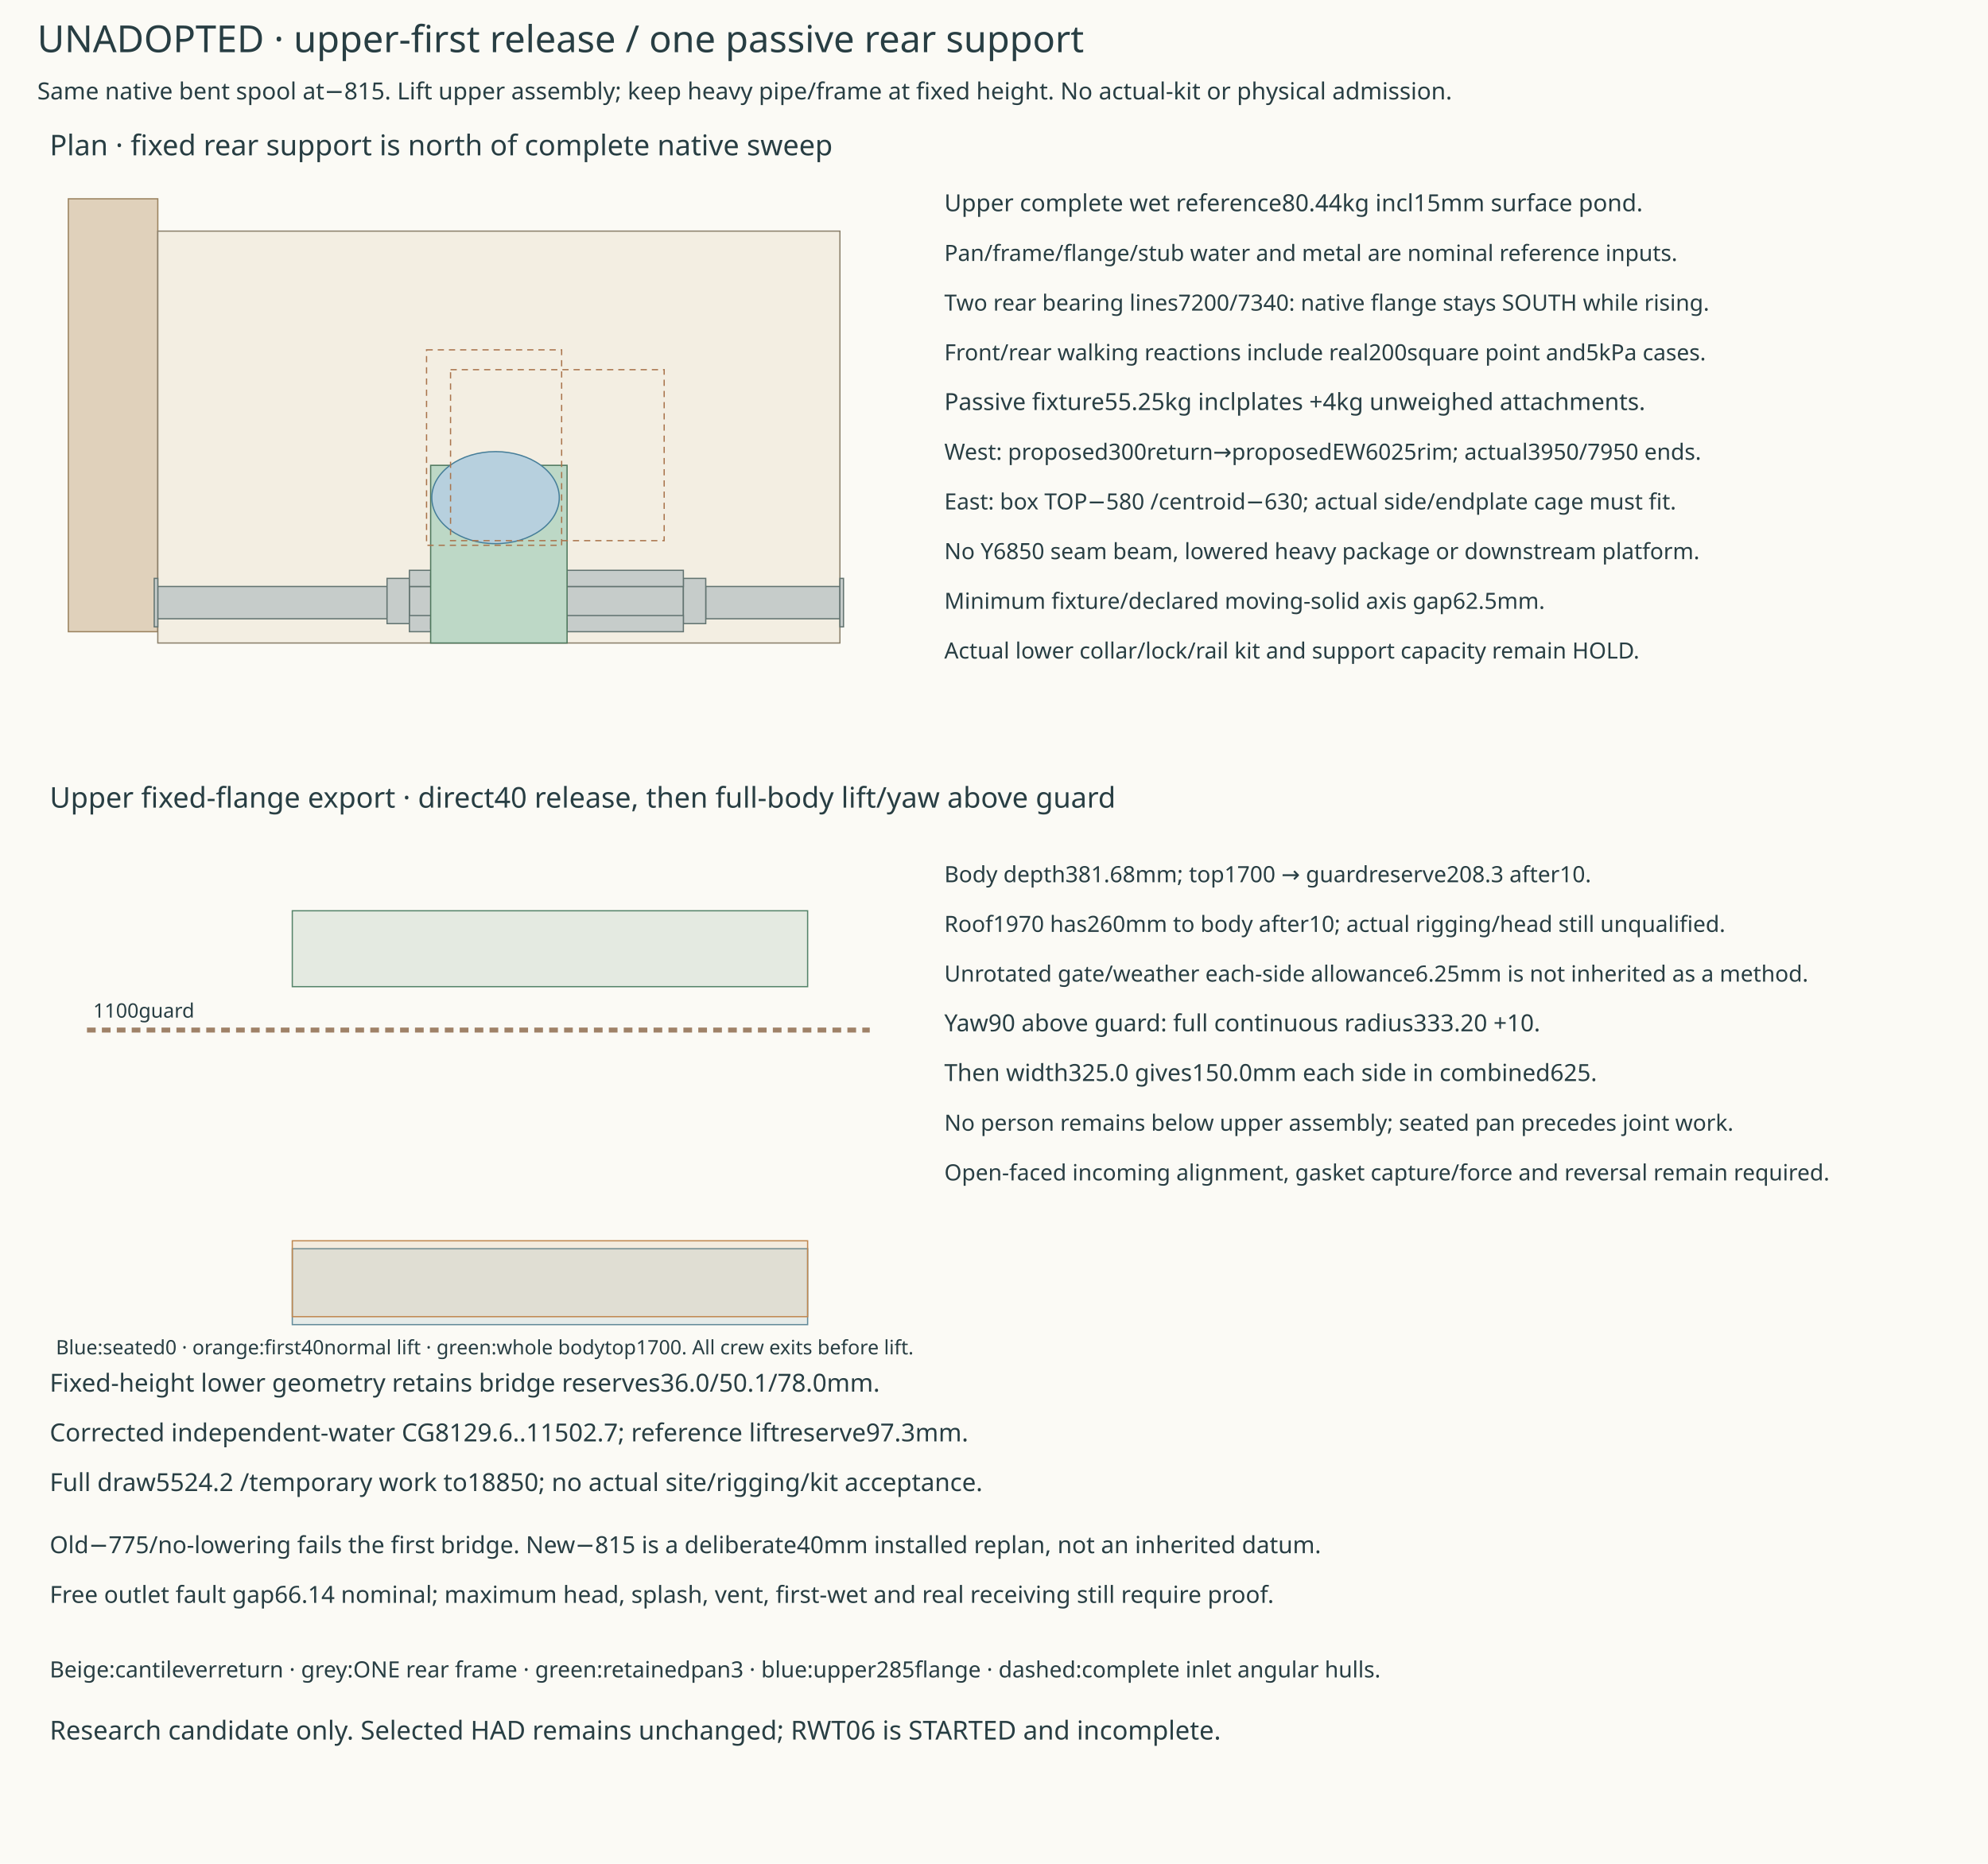
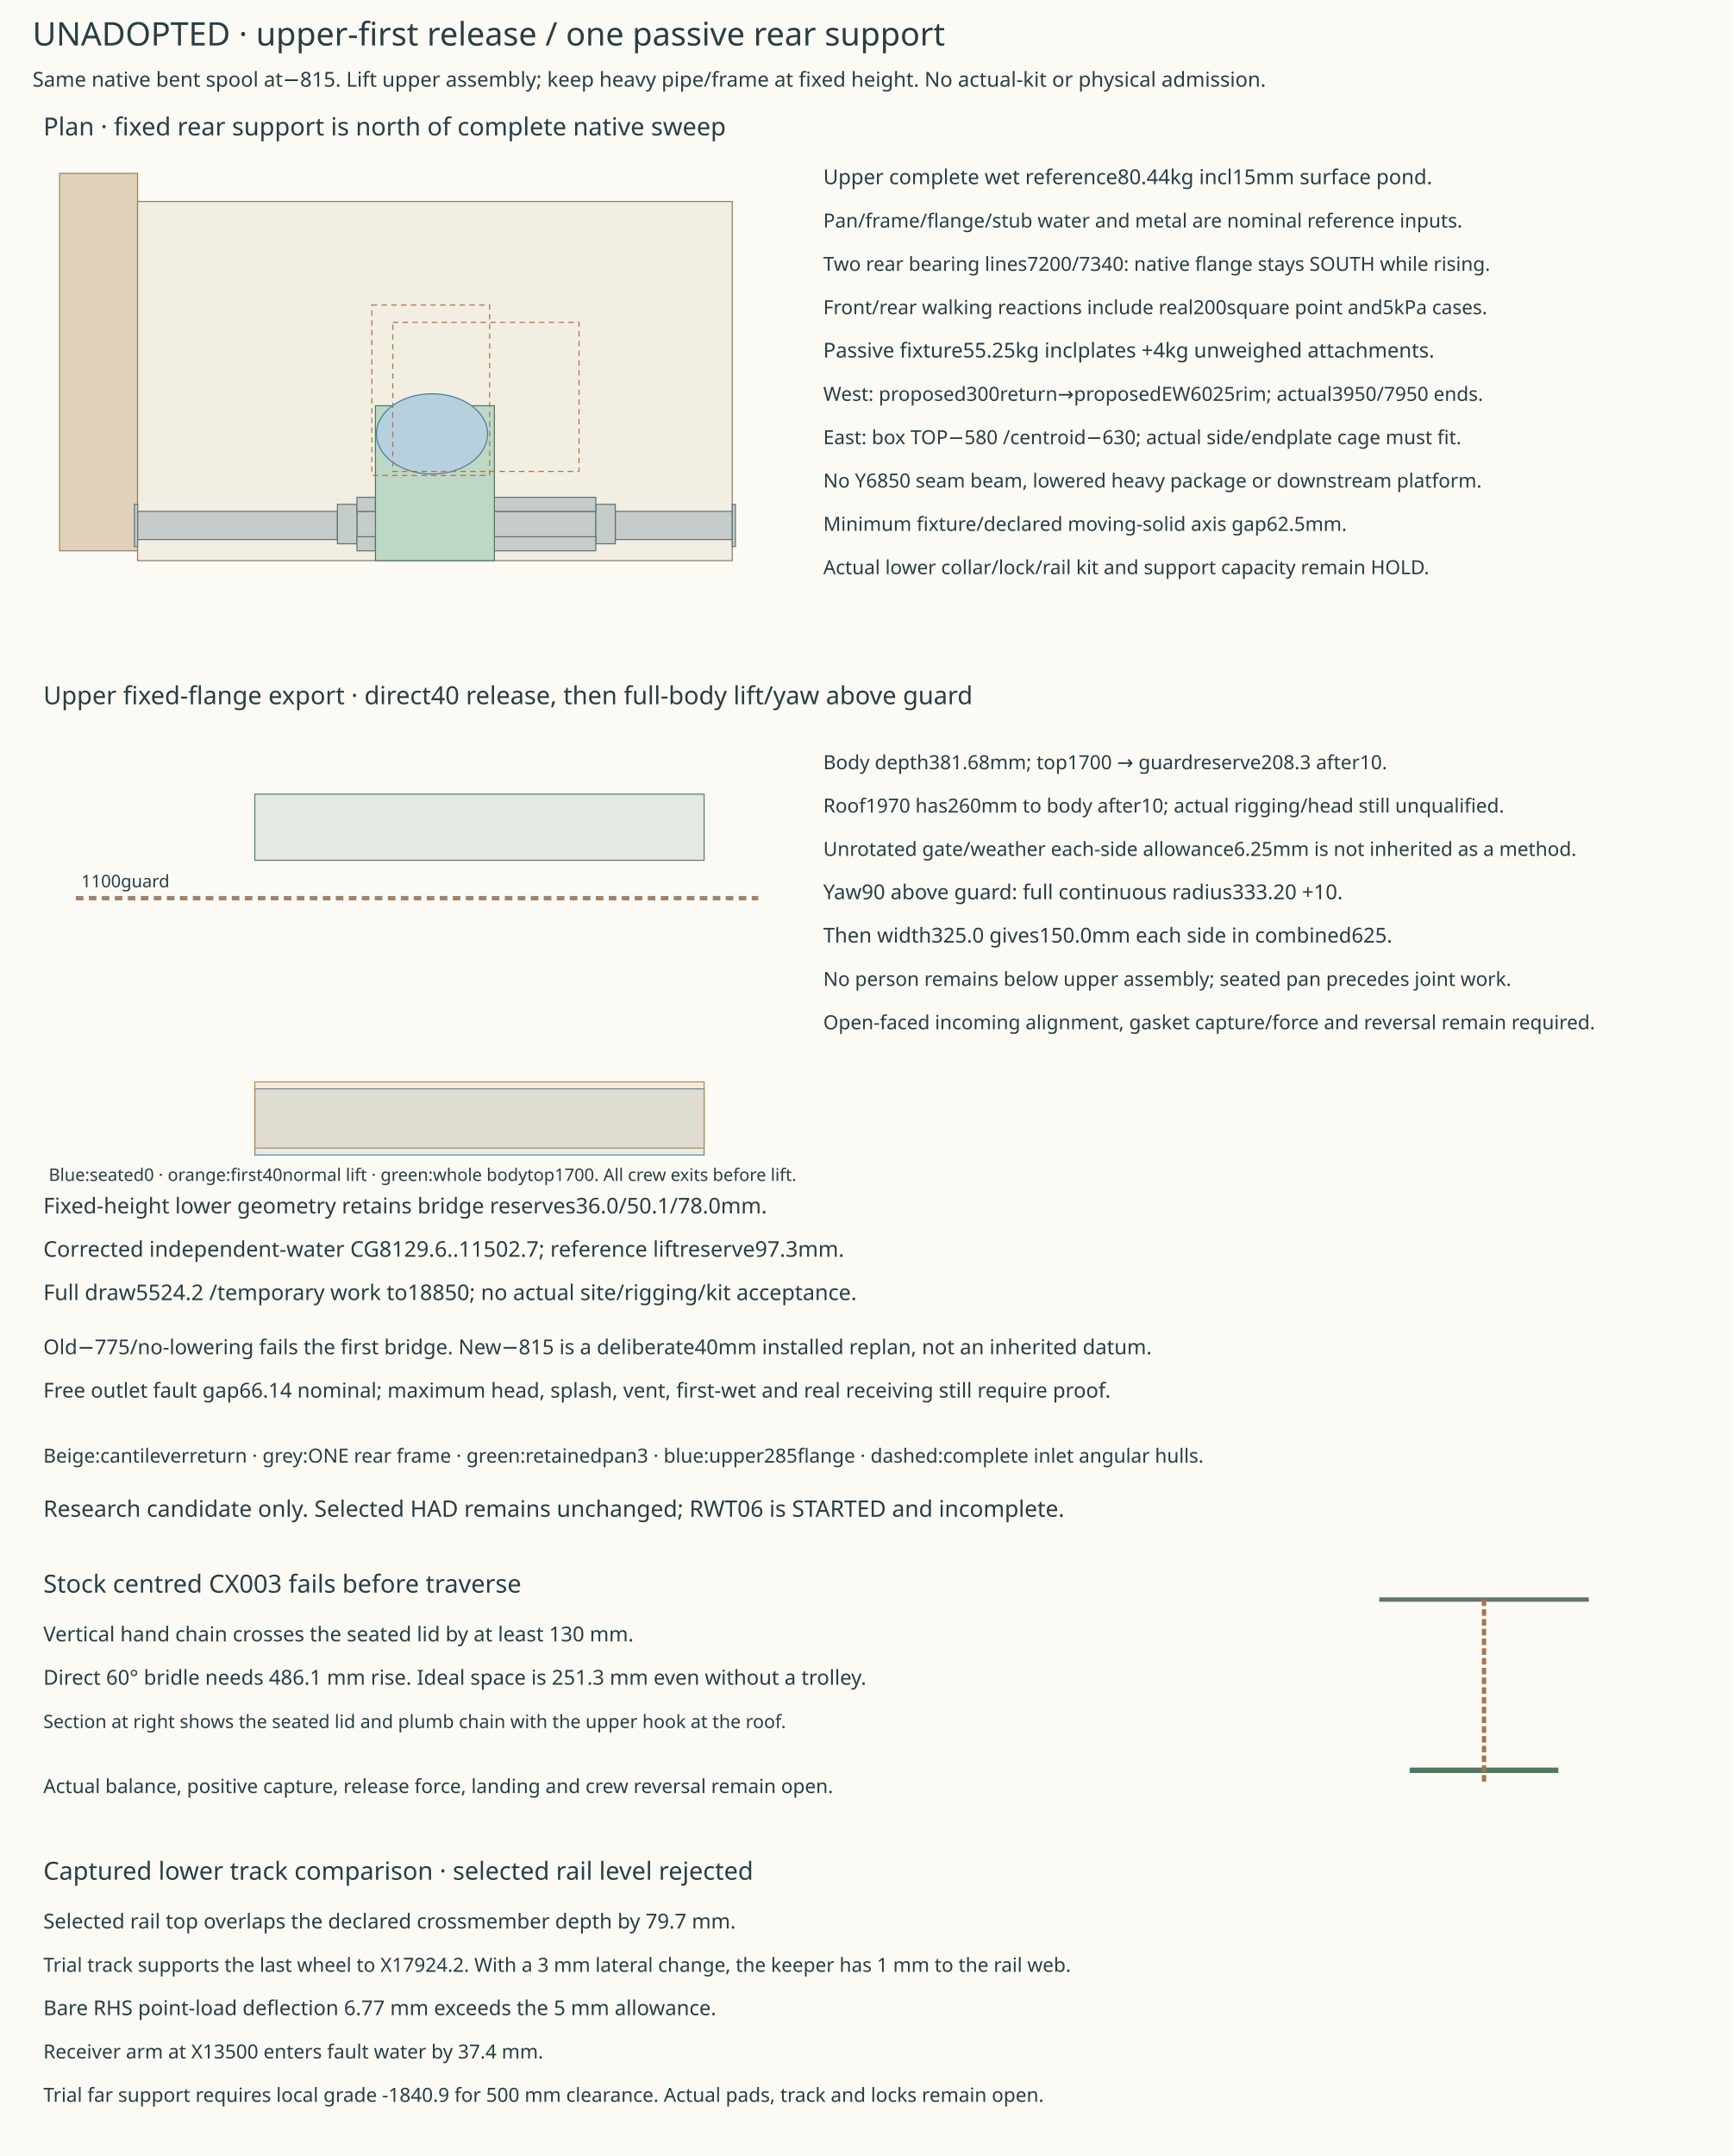
- <svg xmlns="http://www.w3.org/2000/svg" width="1600" height="1500" viewBox="0 0 1600 1500">
+ <svg xmlns="http://www.w3.org/2000/svg" width="1600" height="1990" viewBox="0 0 1600 1990">
  <rect width="100%" height="100%" fill="#fbfaf5" />
  <g font-family="sans-serif" fill="#283e43">
    <text x="30" y="42" font-size="30">UNADOPTED · upper-first release / one passive rear support</text>
    <text x="30" y="80" font-size="19">Same native bent spool at−815. Lift upper assembly; keep heavy pipe/frame at fixed height. No actual-kit or physical admission.</text>
    <text x="40" y="125" font-size="23">Plan · fixed rear support is north of complete native sweep</text>
    <rect x="55" y="160" width="72" height="348.4" fill="#e0d1bb" stroke="#9a825f" />
    <rect x="127" y="186" width="549" height="331.5" fill="#f3eee2" stroke="#8b806b" />
    <rect x="127" y="472" width="549" height="26" fill="#c6ccca" stroke="#637471" />
    <rect x="311.5" y="472" width="18" height="26" fill="#c6ccca" stroke="#637471" />
    <rect x="311.5" y="465.5" width="18" height="36.4" fill="#c6ccca" stroke="#637471" />
    <rect x="550" y="472" width="18" height="26" fill="#c6ccca" stroke="#637471" />
    <rect x="550" y="465.5" width="18" height="36.4" fill="#c6ccca" stroke="#637471" />
    <rect x="329.5" y="459" width="220.5" height="13" fill="#c6ccca" stroke="#637471" />
    <rect x="329.5" y="495.4" width="220.5" height="13" fill="#c6ccca" stroke="#637471" />
    <rect x="346.6" y="461.6" width="10.8" height="7.8" fill="#c6ccca" stroke="#637471" />
    <rect x="346.6" y="498" width="10.8" height="7.8" fill="#c6ccca" stroke="#637471" />
    <rect x="445.6" y="461.6" width="10.8" height="7.8" fill="#c6ccca" stroke="#637471" />
    <rect x="445.6" y="498" width="10.8" height="7.8" fill="#c6ccca" stroke="#637471" />
    <rect x="124.12" y="465.5" width="2.88" height="39" fill="#c6ccca" stroke="#637471" />
    <rect x="676" y="465.5" width="2.88" height="39" fill="#c6ccca" stroke="#637471" />
    <rect x="346.6" y="374.5" width="109.8" height="143" fill="#bdd8c6" stroke="#4f785d" />
    <ellipse cx="398.819" cy="400.5" rx="51.3" ry="37.05" fill="#b7d0de" stroke="#467e99" />
    <rect x="362.614" y="297.514" width="171.93" height="137.602" fill="none" stroke="#a9744c" stroke-dasharray="5 4" />
    <rect x="343.3" y="281.559" width="108.713" height="157.291" fill="none" stroke="#a9744c" stroke-dasharray="5 4" />
    <text x="760" y="170" font-size="19">Upper complete wet reference80.44kg incl15mm surface pond.</text>
    <text x="760" y="210" font-size="18">Pan/frame/flange/stub water and metal are nominal reference inputs.</text>
    <text x="760" y="250" font-size="18">Two rear bearing lines7200/7340: native flange stays SOUTH while rising.</text>
    <text x="760" y="290" font-size="18">Front/rear walking reactions include real200square point and5kPa cases.</text>
    <text x="760" y="330" font-size="19">Passive fixture55.25kg inclplates +4kg unweighed attachments.</text>
    <text x="760" y="370" font-size="18">West: proposed300return→proposedEW6025rim; actual3950/7950 ends.</text>
    <text x="760" y="410" font-size="18">East: box TOP−580 /centroid−630; actual side/endplate cage must fit.</text>
    <text x="760" y="450" font-size="18">No Y6850 seam beam, lowered heavy package or downstream platform.</text>
    <text x="760" y="490" font-size="18">Minimum fixture/declared moving-solid axis gap62.5mm.</text>
    <text x="760" y="530" font-size="18">Actual lower collar/lock/rail kit and support capacity remain HOLD.</text>
    <text x="40" y="650" font-size="23">Upper fixed-flange export · direct40 release, then full-body lift/yaw above guard</text>
    <path d="M70 829 H700" stroke="#9f8268" stroke-width="4" stroke-dasharray="7 5" />
    <text x="75" y="819" font-size="16">1100guard</text>
    <rect x="235.25" y="1005" width="414.75" height="61.068" fill="#638b9a" fill-opacity=".14" stroke="#638b9a" />
    <rect x="235.25" y="998.6" width="414.75" height="61.068" fill="#c08850" fill-opacity=".14" stroke="#c08850" />
    <rect x="235.25" y="733" width="414.75" height="61.068" fill="#55846a" fill-opacity=".14" stroke="#55846a" />
    <text x="760" y="710" font-size="18">Body depth381.68mm; top1700 → guardreserve208.3 after10.</text>
    <text x="760" y="750" font-size="18">Roof1970 has260mm to body after10; actual rigging/head still unqualified.</text>
    <text x="760" y="790" font-size="18">Unrotated gate/weather each-side allowance6.25mm is not inherited as a method.</text>
    <text x="760" y="830" font-size="19">Yaw90 above guard: full continuous radius333.20 +10.</text>
    <text x="760" y="870" font-size="19">Then width325.0 gives150.0mm each side in combined625.</text>
    <text x="760" y="910" font-size="18">No person remains below upper assembly; seated pan precedes joint work.</text>
    <text x="760" y="950" font-size="18">Open-faced incoming alignment, gasket capture/force and reversal remain required.</text>
    <text x="45" y="1090" font-size="16">Blue:seated0 · orange:first40normal lift · green:whole bodytop1700. All crew exits before lift.</text>
    <text x="40" y="1120" font-size="20">Fixed-height lower geometry retains bridge reserves36.0/50.1/78.0mm.</text>
    <text x="40" y="1160" font-size="20">Corrected independent-water CG8129.6..11502.7; reference liftreserve97.3mm.</text>
    <text x="40" y="1200" font-size="20">Full draw5524.2 /temporary work to18850; no actual site/rigging/kit acceptance.</text>
    <text x="40" y="1250" font-size="19">Old−775/no-lowering fails the first bridge. New−815 is a deliberate40mm installed replan, not an inherited datum.</text>
    <text x="40" y="1290" font-size="19">Free outlet fault gap66.14 nominal; maximum head, splash, vent, first-wet and real receiving still require proof.</text>
    <text x="40" y="1350" font-size="18">Beige:cantileverreturn · grey:ONE rear frame · green:retainedpan3 · blue:upper285flange · dashed:complete inlet angular hulls.</text>
    <text x="40" y="1400" font-size="21">Research candidate only. Selected HAD remains unchanged; RWT06 is STARTED and incomplete.</text>
+     <text x="40" y="1470" font-size="23">Stock centred CX003 fails before traverse</text>
+     <text x="40" y="1515" font-size="19">Vertical hand chain crosses the seated lid by at least 130 mm.</text>
+     <text x="40" y="1555" font-size="19">Direct 60° bridle needs 486.1 mm rise. Ideal space is 251.3 mm even without a trolley.</text>
+     <text x="40" y="1595" font-size="17">Section at right shows the seated lid and plumb chain with the upper hook at the roof.</text>
+     <path d="M1273.25 1476.4 H1466.75" stroke="#637471" stroke-width="4" />
+     <path d="M1301.375 1634 H1438.625" stroke="#4f785d" stroke-width="5" />
+     <path d="M1370 1476.4 V1644.4" stroke="#a9744c" stroke-width="4" stroke-dasharray="6 3" />
+     <text x="40" y="1655" font-size="18">Actual balance, positive capture, release force, landing and crew reversal remain open.</text>
+     <text x="40" y="1735" font-size="23">Captured lower track comparison · selected rail level rejected</text>
+     <text x="40" y="1780" font-size="19">Selected rail top overlaps the declared crossmember depth by 79.7 mm.</text>
+     <text x="40" y="1820" font-size="18">Trial track supports the last wheel to X17924.2. With a 3 mm lateral change, the keeper has 1 mm to the rail web.</text>
+     <text x="40" y="1860" font-size="19">Bare RHS point-load deflection 6.77 mm exceeds the 5 mm allowance.</text>
+     <text x="40" y="1900" font-size="18">Receiver arm at X13500 enters fault water by 37.4 mm.</text>
+     <text x="40" y="1940" font-size="18">Trial far support requires local grade -1840.9 for 500 mm clearance. Actual pads, track and locks remain open.</text>
  </g>
</svg>
